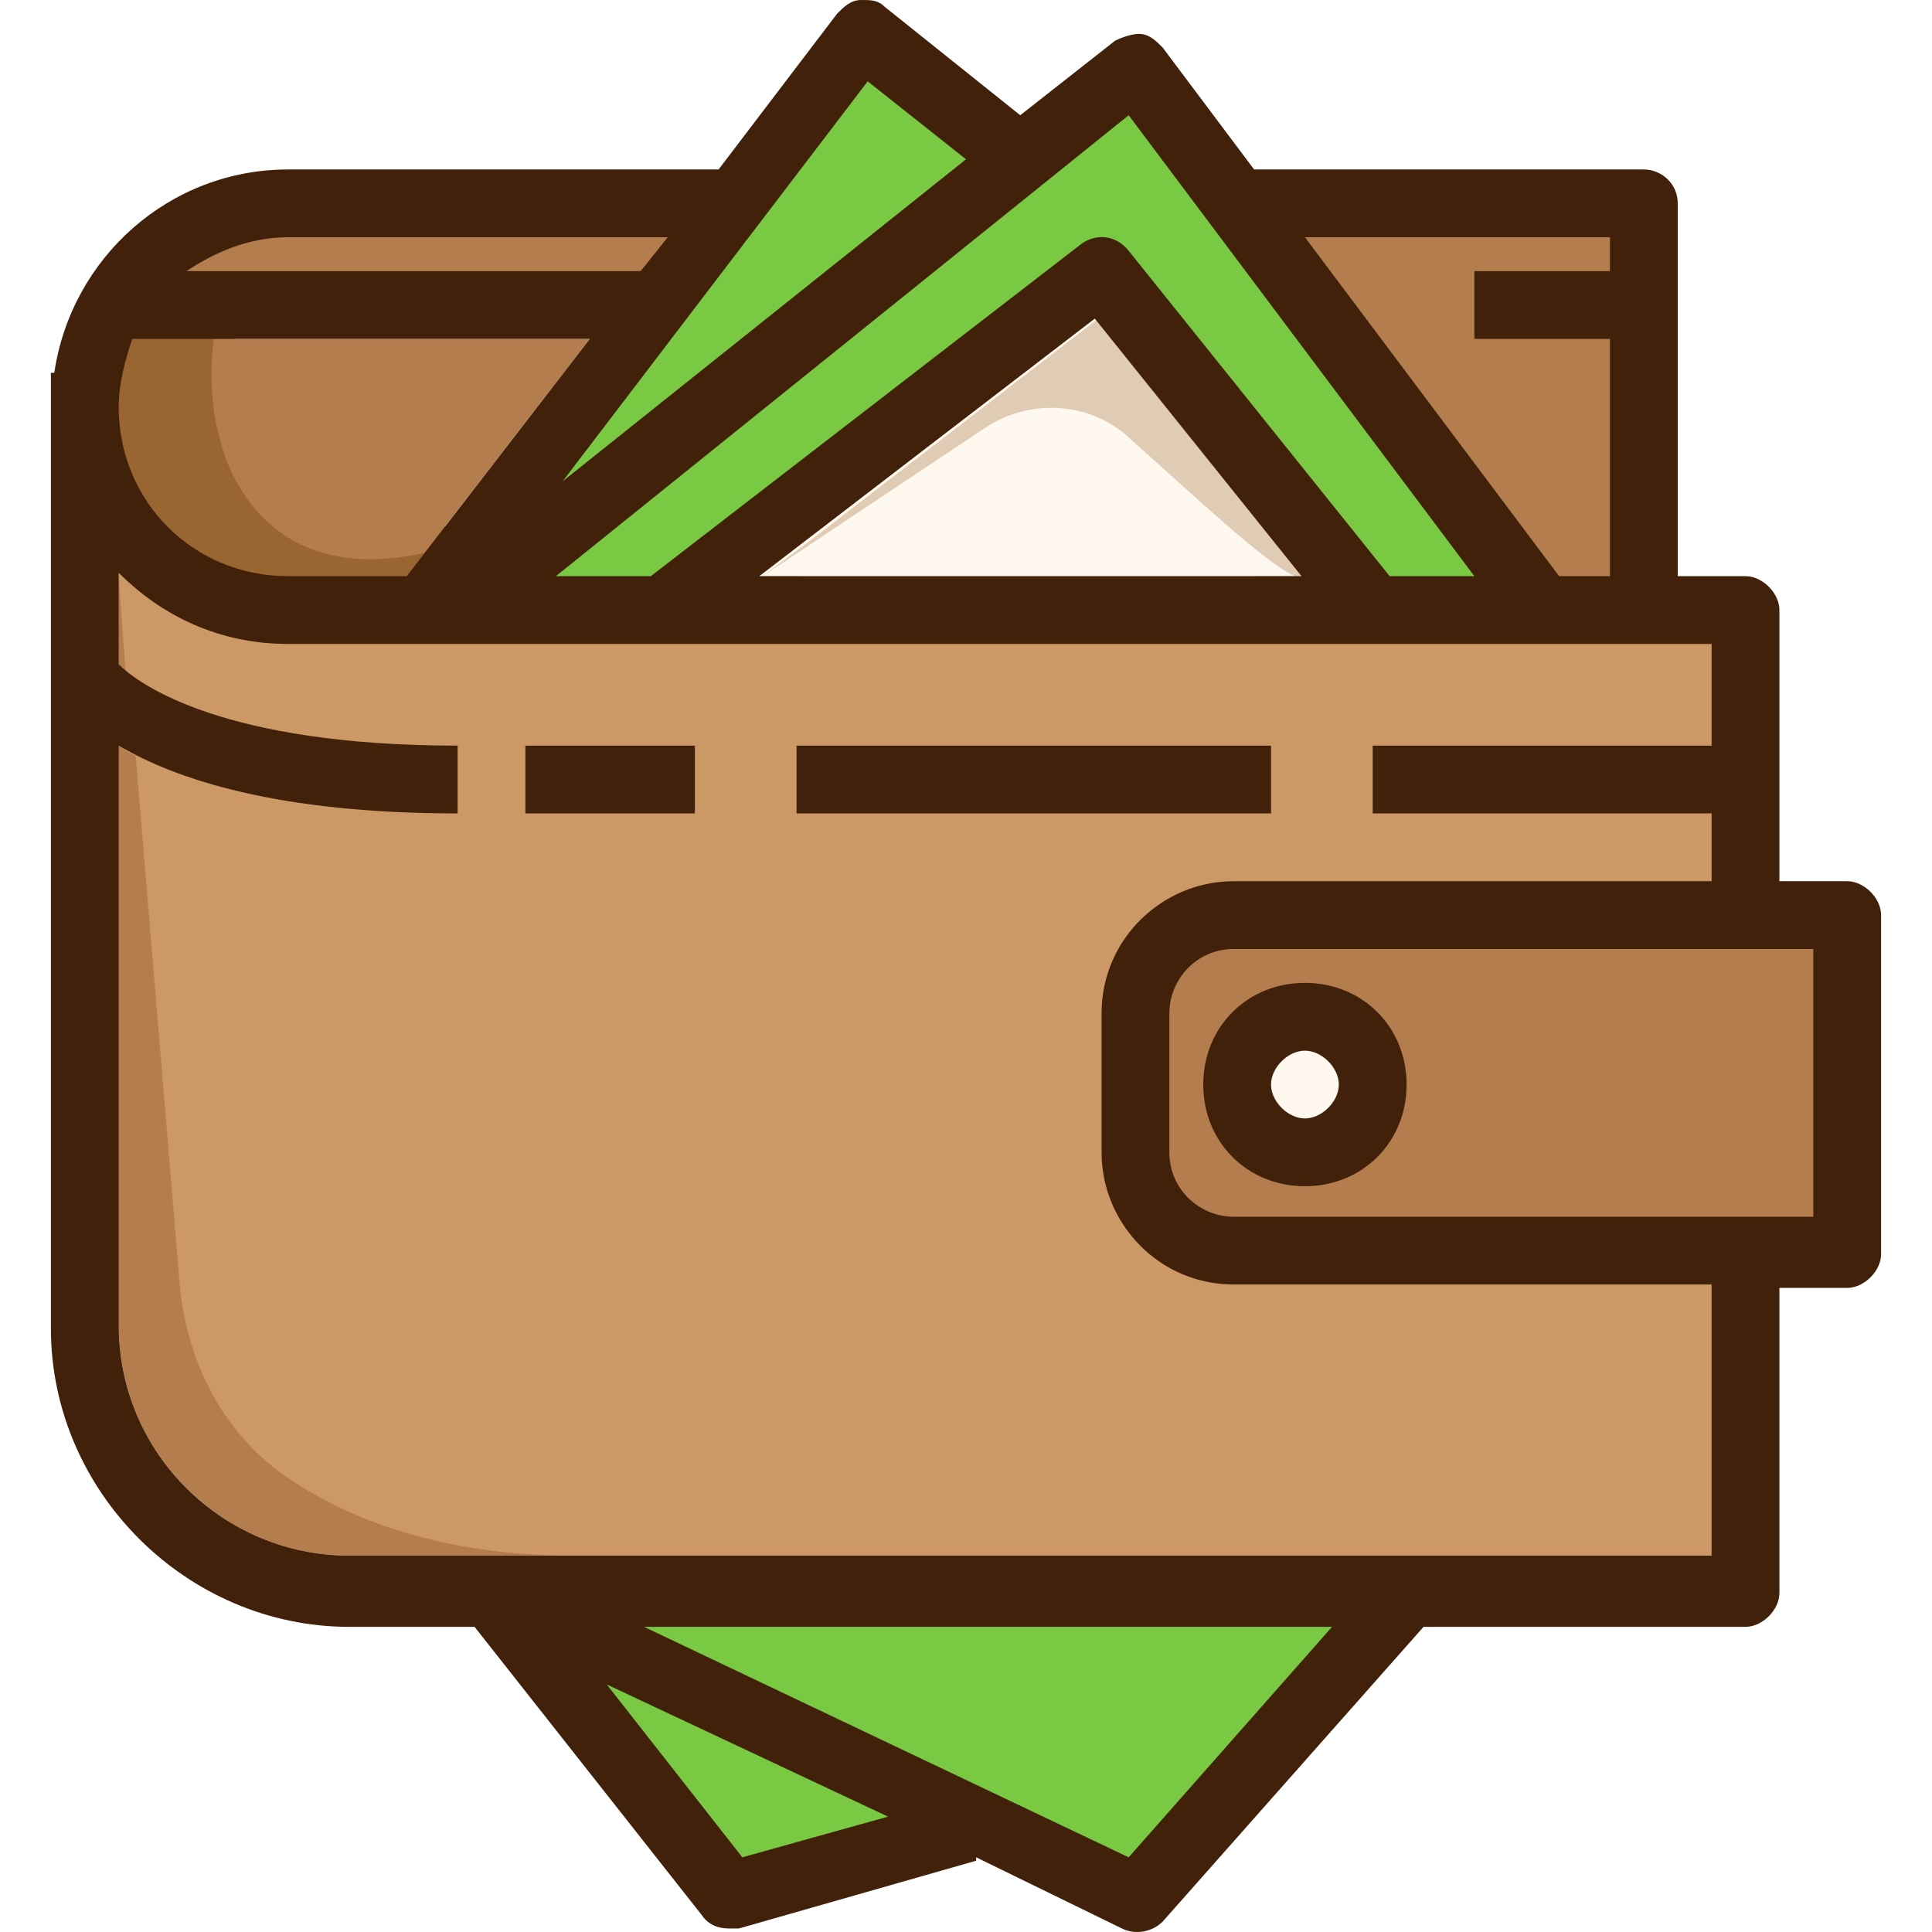
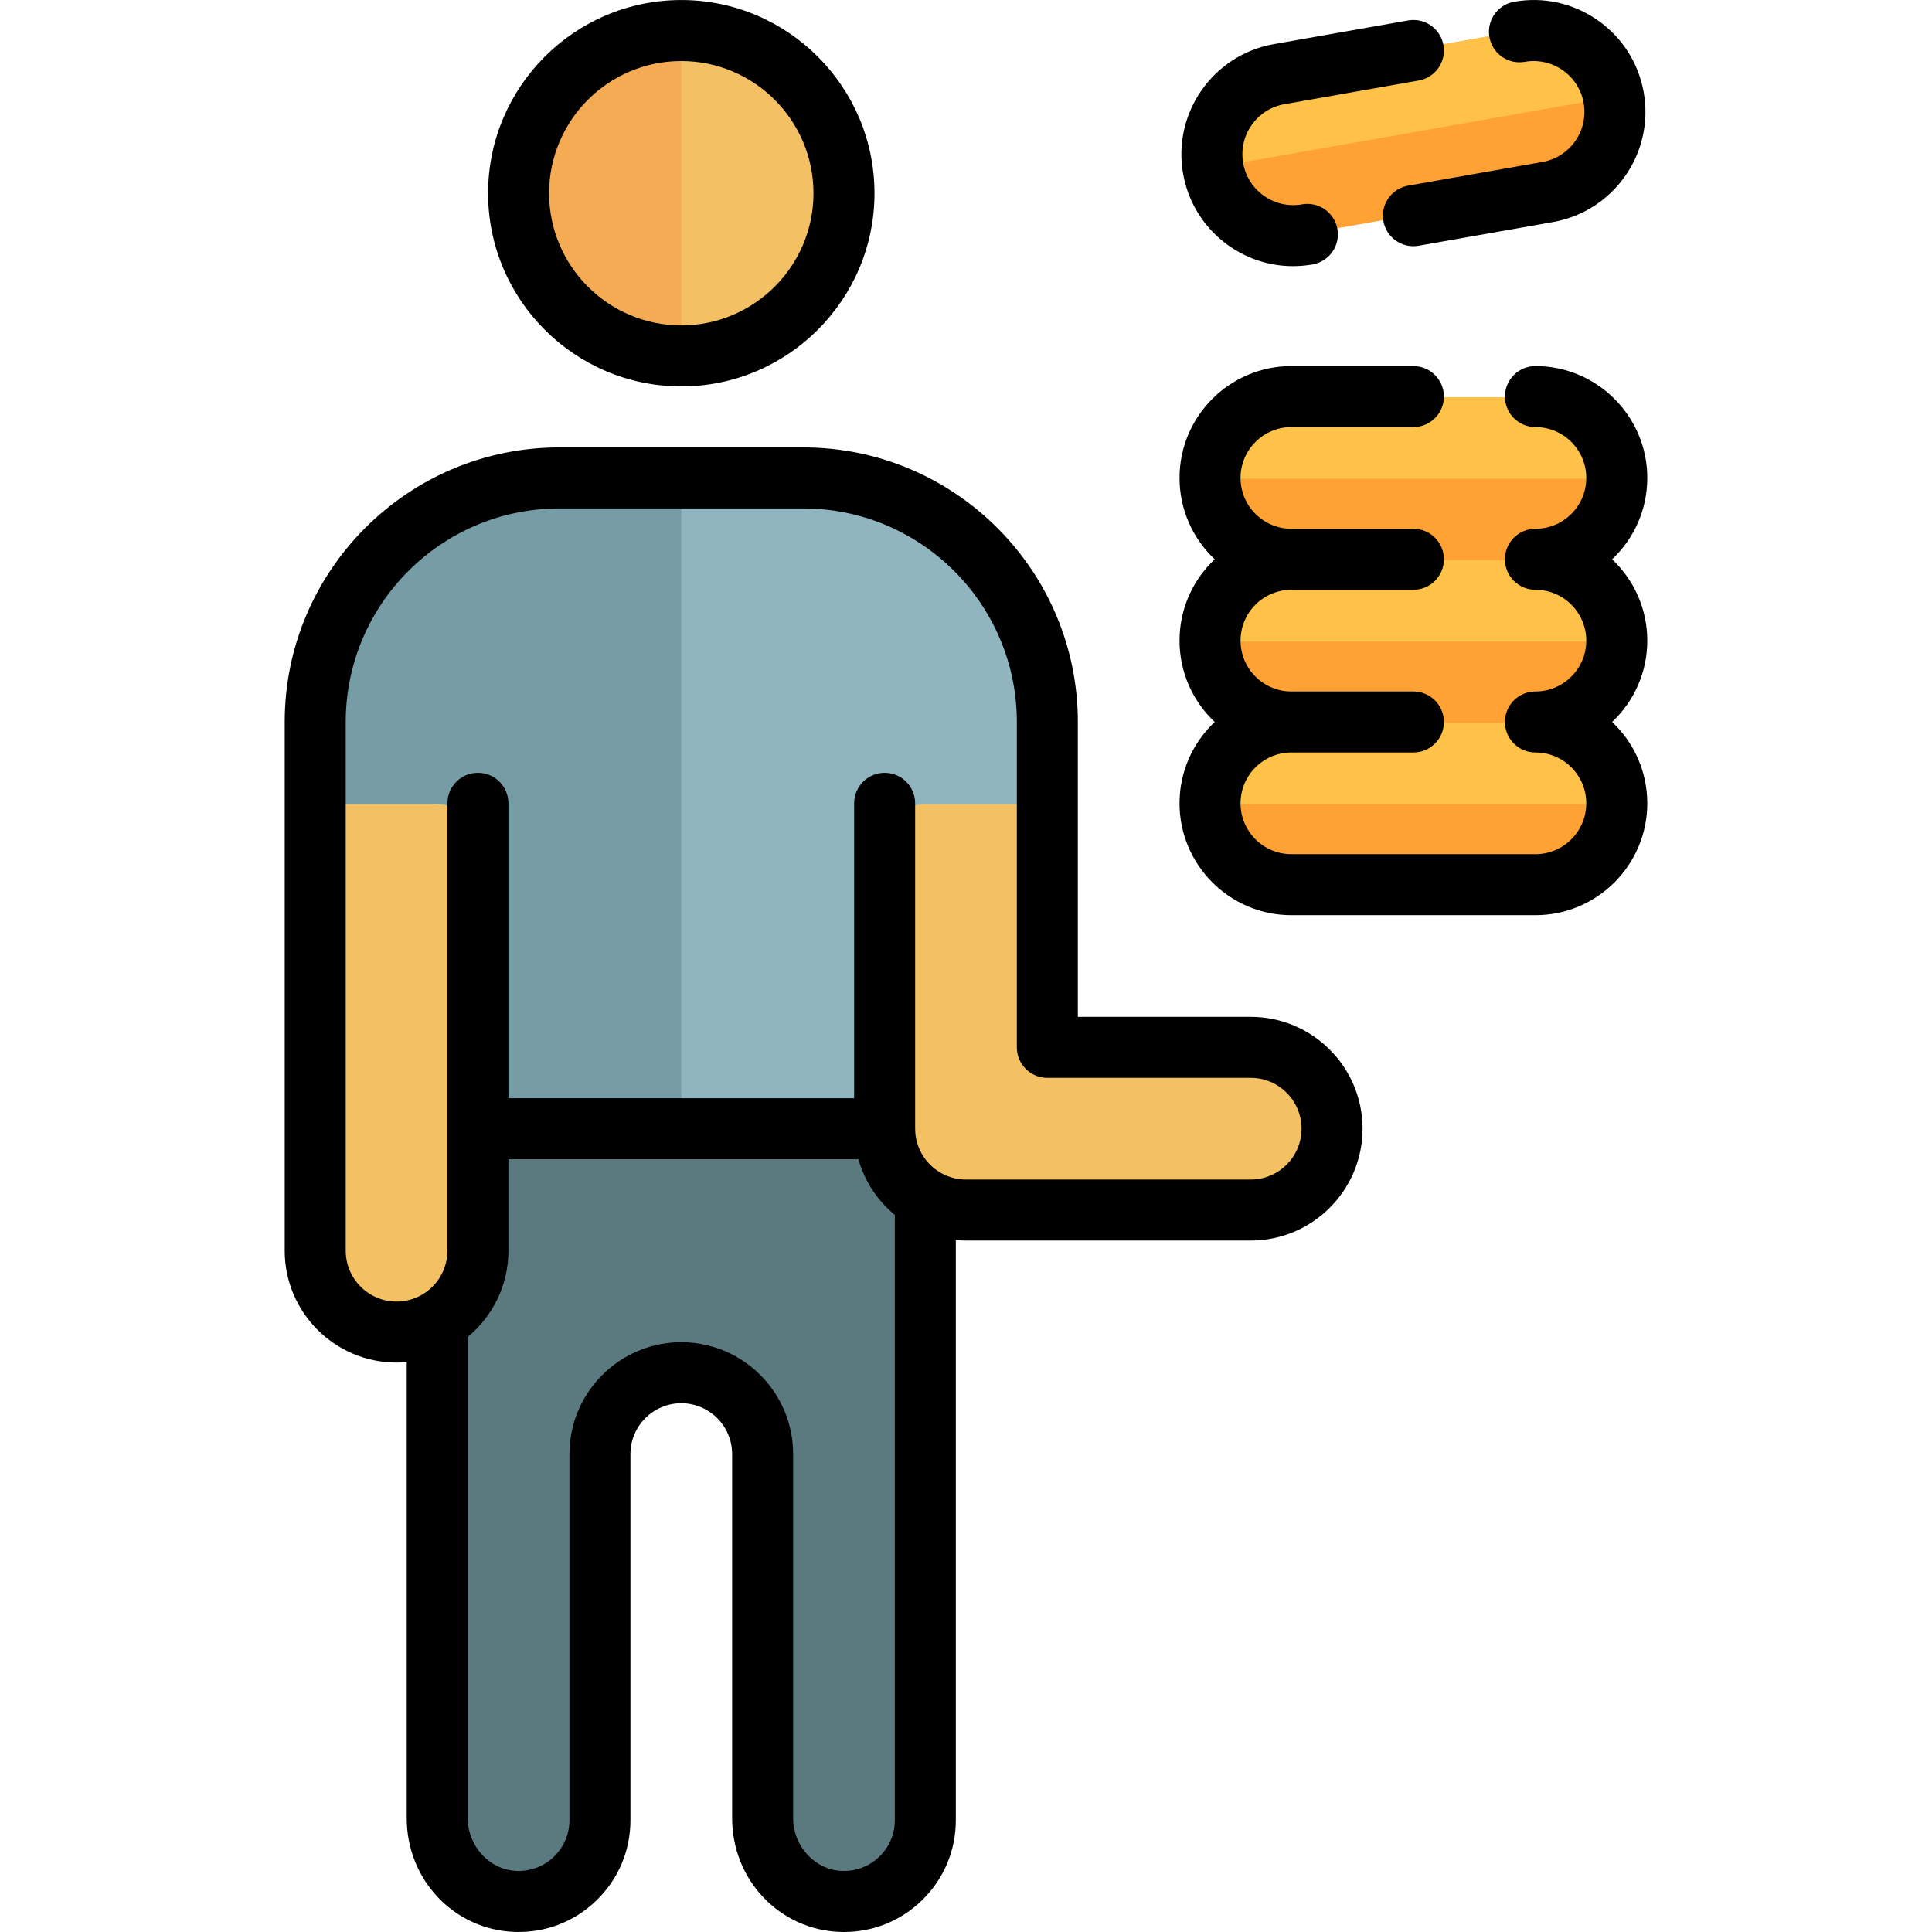
- <svg xmlns="http://www.w3.org/2000/svg" version="1.1" id="Layer_1" x="0px" y="0px" viewBox="0 0 456.032 456.032" style="enable-background:new 0 0 456.032 456.032;" xml:space="preserve">
-   <path style="fill:#FFF8EF;" d="M280.016,108.7c-3.1-2.8-6.4-5.7-9.3-8.4c-5.8-5.8-14-9.1-22.5-9.1c-6.4,0-12.6,1.8-18.1,5.4  l-66.6,44.4h142.1l2-9.6C302.716,129.3,290.116,117.9,280.016,108.7z" />
-   <path style="fill:#CC9966;" d="M409.016,181v-34h-341c-13.8,0-26.4-5.3-36.5-15.3l-8.5-8.5v35.7l1.5,1.5c4.7,4.7,24,19.8,78.5,20.6  v6c-29.9-0.5-54.3-5.7-72.7-15.4l-5.9,8c0.8,0.8,1.7,1.4,2.8,2l10.2,122.1c1.8,19.6,10.7,36.5,25.1,47.5l0.1,0.1  c18.4,13.3,41.9,20.4,69.6,20.9h7.7h269v-74h-117.7c-14.4,0-26.2-11.8-26.2-26.2v-32.8c0-14.4,11.8-26.2,26.2-26.2h117.8v-26h-80v-6  L409.016,181L409.016,181z M159.016,187h-30v-6h30V187z M295.016,187h-102v-6h102V187z" />
-   <g>
-     <path style="fill:#B37D4D;" d="M29.616,158.4l-1.6-22.4v20.8C28.816,157.6,28.816,157.6,29.616,158.4z" />
-     <path style="fill:#B37D4D;" d="M132.416,367.2L132.416,367.2c2.5,0.1,5,0.1,7.6,0l0,0H132.416z" />
-   </g>
-   <path style="fill:#FFF8EF;" d="M308.016,243c-7.2,0-13,5.8-13,13s5.8,13,13,13s13-5.8,13-13S315.216,243,308.016,243z" />
-   <g>
-     <path style="fill:#B37D4D;" d="M167.216,51h-99.2c-9.5,0-19.4,3.3-27,9l-12,9h123.8L167.216,51z" />
-     <polygon style="fill:#B37D4D;" points="385.016,141 385.016,75 353.016,75 353.016,69 385.016,69 385.016,51 298.016,51    365.516,141  " />
-     <path style="fill:#B37D4D;" d="M291.216,219.8c-11.1,0-20.2,9.1-20.2,20.2v32.8c0,10.3,9,19.9,19.7,21h0.2h142v-74L291.216,219.8   L291.216,219.8z M308.016,275c-10.8,0-19-8.2-19-19s8.2-19,19-19s19,8.2,19,19S318.816,275,308.016,275z" />
-   </g>
-   <g>
-     <polygon style="fill:#7AC943;" points="139.316,400.7 173.316,444.1 223.916,430 145.316,393.1  " />
-     <polygon style="fill:#7AC943;" points="149.916,388.5 267.716,444.5 325.516,379 152.016,379  " />
-     <polygon style="fill:#7AC943;" points="136.716,117.5 235.916,37.6 204.816,12 129.616,110.6  " />
-     <path style="fill:#7AC943;" d="M155.316,141l102.9-79.4c0.3-0.2,0.8-0.4,1.6-0.4c1.2,0,2.3,0.5,2.6,1l63.2,78.8h32.3l-89.8-120.9   L116.916,141H155.316z" />
-   </g>
-   <path style="fill:#996632;" d="M68.016,141h30.3l16.2-18.9l-14.8,3.4l-0.5,0.1c-4.1,0.9-8,1.4-11.6,1.4l0,0c-25.3,0-30.4-23-30.6-24  v-0.2l-0.1-0.2c-2.3-7.8-2.1-16.3-1.4-22l0.5-5.6h-28.4l-1.1,3.4c-1.7,5.1-3.5,11.2-3.5,17.6C23.016,121.2,42.816,141,68.016,141z" />
-   <g>
-     <path style="fill:#B37D4D;" d="M52.016,104c0,0,7.1,35.7,48.2,26.5l39-50.5h-88.8C49.616,87.2,49.616,96,52.016,104z" />
-     <path style="fill:#B37D4D;" d="M132.416,367.2L132.416,367.2h-50c-29.6,0.8-54.4-24-54.4-53.6v-0.8c0,30.4,24.8,54.4,54.4,54.4   H132.416c-32.4-0.7-53.4-10.3-66.8-20c-13.6-10.4-21.6-26.4-23.2-44l-10.4-124.8c-1.6-0.8-3.2-1.6-4-2.4c2.6,1.4,5.7,2.9,9.2,4.3   l-0.4-5.1l-2.5-1.3c-0.9-0.4-2.4-1.2-2.7-1.5l-8.5-8.5v148.9c0,32.8,26.6,59.4,59.4,59.4h50L132.416,367.2L132.416,367.2z" />
-   </g>
-   <path style="fill:#CC9966;" d="M28.016,312.8v0.8c0,29.6,24.8,54.4,54.4,53.6h50l0,0h-50C52.816,367.2,28.016,343.2,28.016,312.8z" />
-   <path style="fill:#E0CBB5;" d="M260.016,68.2l-70.2,54.2l-12.8,9.6l5.8,8.2l6.2-4.2h-9l52.8-35.2c11.2-7.2,25.6-5.6,34.4,3.2  c13.6,12,31.2,28.8,38.4,32h-9.2c2.9,2.1,5.3,3.7,7.2,4.6l1,0.4h13.9L260.016,68.2z" />
-   <polygon style="fill:#FFF8EF;" points="258.716,75.6 258.416,75.2 179.216,136 180.016,136 192.816,126.4 " />
-   <path style="fill:#42210B;" d="M188.016,176h112v16h-112V176z M300.016,256c0,4,4,8,8,8s8-4,8-8s-4-8-8-8S300.016,252,300.016,256z   M332.016,256c0,13.6-10.4,24-24,24s-24-10.4-24-24s10.4-24,24-24S332.016,242.4,332.016,256z M124.016,176h40v16h-40V176z   M209.616,428.8l-66.4-31.2l32,40.8L209.616,428.8z M68.016,56c-8.8,0-16.8,3.2-24,8h107.2l6.4-8H68.016z M228.016,37.6l-23.2-18.4  l-72,94.4L228.016,37.6z M152.016,384l114.4,54.4l48-54.4H152.016z M258.416,75.2l-79.2,60.8h128L258.416,75.2z M266.416,59.2  l61.6,76.8h20l-81.6-108.8L131.216,136h22.4l101.6-78.4C258.416,55.2,263.216,55.2,266.416,59.2z M28.016,96c0,22.4,17.6,40,40,40  h28l43.2-56h-108C29.616,84.8,28.016,90.4,28.016,96z M68.016,152c-16,0-29.6-6.4-40-16.8v21.6c4.8,4.8,24.8,19.2,80,19.2v16  c-42.4,0-66.4-8-80-16v136.8c0,30.4,24.8,54.4,54.4,54.4h321.6v-64h-112.8c-17.6,0-31.2-14.4-31.2-31.2v-32.8  c0-17.6,14.4-31.2,31.2-31.2h112.8v-16h-80v-16h80v-24h-16h-16L68.016,152L68.016,152z M428.016,224h-136.8  c-8.8,0-15.2,7.2-15.2,15.2V272c0,8.8,7.2,15.2,15.2,15.2h136.8V224z M368.016,136h4h8V80h-32V64h32v-8h-72L368.016,136z   M420.016,144v64h16c4,0,8,4,8,8v80c0,4-4,8-8,8h-16v72c0,4-4,8-8,8h-76l-61.6,69.6c-2.4,2.4-6.4,3.2-9.6,1.6l-34.4-16.8v0.8l-56,16  c-0.8,0-1.6,0-2.4,0c-2.4,0-4.8-0.8-6.4-3.2l-53.6-68h-29.6c-38.4,0-70.4-32-70.4-70.4V88h0.8c4-27.2,27.2-48,55.2-48h101.6l28-36.8  c1.6-1.6,3.2-3.2,5.6-3.2s4,0,5.6,1.6l32,25.6l22.4-17.6c1.6-0.8,4-1.6,5.6-1.6c2.4,0,4,1.6,5.6,3.2l21.6,28.8h92c4,0,8,3.2,8,8v88  h16C416.016,136,420.016,140,420.016,144z" />
+ <svg xmlns="http://www.w3.org/2000/svg" version="1.1" id="Layer_1" x="0px" y="0px" viewBox="0 0 512.002 512.002" style="enable-background:new 0 0 512.002 512.002;" xml:space="preserve">
+   <path style="fill:#5B7A7F;" d="M245.222,277.559v86.461v118.568c0,12.167-10.079,21.98-22.344,21.544  c-11.682-0.415-20.772-10.372-20.772-22.06v-96.494c0-11.906-9.651-21.558-21.558-21.558l0,0c-11.906,0-21.558,9.651-21.558,21.558  v97.011c0,12.167-10.079,21.98-22.344,21.544c-11.682-0.415-20.772-10.372-20.772-22.06V364.02v-86.461H245.222z" />
+   <path style="fill:#90B5BF;" d="M277.559,191.557v107.789H83.538V191.557c0-35.718,28.955-64.674,64.674-64.674h64.674  C248.603,126.883,277.559,155.839,277.559,191.557z" />
+   <path style="fill:#769CA5;" d="M180.548,299.346H83.538V191.557c0-35.718,28.955-64.674,64.674-64.674h32.337V299.346z" />
+   <path style="fill:#F4C064;" d="M223.664,51.431c0,23.812-19.304,43.116-43.116,43.116s-43.116-19.304-43.116-43.116  s19.304-43.116,43.116-43.116S223.664,27.619,223.664,51.431z M115.875,213.115H83.538v118.568c0,11.905,9.651,21.558,21.558,21.558  s21.558-9.653,21.558-21.558V223.894C126.654,217.941,121.828,213.115,115.875,213.115z M331.454,277.789h-53.895v-64.674h-32.337  c-5.953,0-10.779,4.826-10.779,10.779v75.453c0,11.905,9.651,21.558,21.558,21.558h75.453c11.906,0,21.558-9.653,21.558-21.558l0,0  C353.012,287.44,343.36,277.789,331.454,277.789z" />
+   <path style="fill:#F4AB53;" d="M180.548,8.315v86.232c-23.812,0-43.116-19.304-43.116-43.116  C137.433,27.618,156.737,8.315,180.548,8.315z" />
+   <path style="fill:#FFA233;" d="M406.906,191.557c11.906,0,21.558,9.651,21.558,21.558c0,11.905-9.651,21.558-21.558,21.558h-64.674  c-11.906,0-21.558-9.653-21.558-21.558c0-11.906,9.651-21.558,21.558-21.558c-11.906,0-21.558-9.653-21.558-21.558  c0-11.906,9.651-21.558,21.558-21.558c-11.906,0-21.558-9.653-21.558-21.558c0-11.906,9.651-21.558,21.558-21.558h64.674  c11.906,0,21.558,9.651,21.558,21.558c0,11.905-9.651,21.558-21.558,21.558c11.906,0,21.558,9.651,21.558,21.558  C428.464,181.904,418.813,191.557,406.906,191.557z M321.494,44.392c2.067,11.725,13.248,19.554,24.974,17.487l63.691-11.231  c11.725-2.067,19.554-13.249,17.487-24.974c-2.067-11.725-13.248-19.554-24.974-17.487l-63.691,11.231  C327.255,21.485,319.427,32.667,321.494,44.392L321.494,44.392z" />
+   <path style="fill:#FFC248;" d="M428.464,213.115L428.464,213.115H320.675l0,0c0-11.906,9.651-21.558,21.558-21.558h64.674  C418.813,191.557,428.464,201.208,428.464,213.115z M406.906,148.441h-64.674c-11.906,0-21.558,9.651-21.558,21.558l0,0h107.789l0,0  C428.464,158.093,418.813,148.441,406.906,148.441z M406.906,105.325h-64.674c-11.906,0-21.558,9.651-21.558,21.558l0,0h107.789l0,0  C428.464,114.977,418.813,105.325,406.906,105.325z M321.494,44.392l106.152-18.718l0,0c-2.067-11.725-13.248-19.554-24.974-17.487  l-63.691,11.231C327.255,21.485,319.427,32.667,321.494,44.392L321.494,44.392z" />
+   <path d="M313.533,46.03c-2.839-16.096,7.947-31.5,24.044-34.338l35.59-6.276c4.393-0.781,8.59,2.16,9.365,6.557  s-2.16,8.591-6.557,9.365l-35.59,6.276c-3.544,0.625-6.633,2.592-8.696,5.541c-2.064,2.947-2.856,6.523-2.232,10.068  c0.625,3.544,2.592,6.633,5.541,8.696c2.948,2.064,6.523,2.854,10.068,2.232c4.393-0.777,8.59,2.16,9.365,6.557  c0.776,4.398-2.16,8.591-6.557,9.365c-1.739,0.307-3.481,0.458-5.211,0.458c-6.028,0.001-11.899-1.839-16.939-5.367  C319.236,60.623,314.907,53.827,313.533,46.03z M404.076,16.383c3.543-0.622,7.118,0.168,10.068,2.231  c2.948,2.064,4.916,5.152,5.541,8.698c0.624,3.544-0.168,7.119-2.232,10.068c-2.063,2.948-5.152,4.915-8.696,5.541l-35.59,6.276  c-4.397,0.775-7.333,4.968-6.557,9.365c0.692,3.922,4.102,6.681,7.952,6.681c0.467,0,0.939-0.04,1.414-0.124l35.59-6.276  c16.096-2.838,26.882-18.242,24.044-34.338c-1.374-7.796-5.703-14.593-12.19-19.134c-6.486-4.542-14.352-6.29-22.15-4.91  c-4.397,0.776-7.333,4.968-6.557,9.365C395.488,14.222,399.683,17.163,404.076,16.383z M436.548,169.773  c0-8.485-3.583-16.149-9.317-21.558c5.733-5.409,9.317-13.073,9.317-21.558c0-16.344-13.298-29.642-29.642-29.642  c-4.466,0-8.084,3.618-8.084,8.084s3.618,8.084,8.084,8.084c7.43,0,13.474,6.044,13.474,13.474s-6.044,13.474-13.474,13.474  c-4.466,0-8.084,3.618-8.084,8.084c0,4.466,3.618,8.084,8.084,8.084c7.43,0,13.474,6.044,13.474,13.474s-6.044,13.474-13.474,13.474  c-4.466,0-8.084,3.618-8.084,8.084s3.618,8.084,8.084,8.084c7.43,0,13.474,6.044,13.474,13.474s-6.044,13.474-13.474,13.474h-64.674  c-7.43,0-13.474-6.044-13.474-13.474s6.044-13.474,13.474-13.474h32.337c4.466,0,8.084-3.618,8.084-8.084s-3.618-8.084-8.084-8.084  h-32.337c-7.43,0-13.474-6.044-13.474-13.474s6.044-13.474,13.474-13.474h32.337c4.466,0,8.084-3.618,8.084-8.084  c0-4.466-3.618-8.084-8.084-8.084h-32.337c-7.43,0-13.474-6.044-13.474-13.474s6.044-13.474,13.474-13.474h32.337  c4.466,0,8.084-3.618,8.084-8.084s-3.618-8.084-8.084-8.084h-32.337c-16.344,0-29.642,13.298-29.642,29.642  c0,8.485,3.583,16.149,9.318,21.558c-5.734,5.409-9.318,13.073-9.318,21.558s3.583,16.149,9.318,21.558  c-5.734,5.409-9.318,13.073-9.318,21.558c0,16.344,13.298,29.642,29.642,29.642h64.674c16.344,0,29.642-13.298,29.642-29.642  c0-8.485-3.583-16.149-9.317-21.558C432.965,185.922,436.548,178.258,436.548,169.773z M129.348,51.206  c0-28.231,22.969-51.199,51.2-51.199s51.2,22.968,51.2,51.199s-22.969,51.199-51.2,51.199S129.348,79.438,129.348,51.206z   M145.517,51.206c0,19.317,15.715,35.032,35.032,35.032s35.032-15.715,35.032-35.032s-15.715-35.032-35.032-35.032  S145.517,31.889,145.517,51.206z M361.096,299.119c0,16.344-13.298,29.642-29.642,29.642h-75.453c-0.908,0-1.808-0.041-2.695-0.121  v153.719c0,8.117-3.216,15.692-9.059,21.33c-5.579,5.383-12.846,8.312-20.567,8.313c-0.362,0-0.724-0.008-1.09-0.02  c-16.02-0.57-28.569-13.81-28.569-30.14v-96.492c0-7.429-6.044-13.474-13.474-13.474s-13.474,6.044-13.474,13.474v97.009  c0,8.117-3.216,15.692-9.059,21.33c-5.841,5.635-13.509,8.569-21.657,8.292c-16.02-0.57-28.569-13.81-28.569-30.14V360.976  c-0.887,0.08-1.787,0.121-2.695,0.121c-16.344,0-29.642-13.298-29.642-29.642V191.331c0-40.118,32.639-72.757,72.758-72.757h64.674  c40.119,0,72.758,32.639,72.758,72.757v78.146h45.811C347.798,269.477,361.096,282.775,361.096,299.119z M237.138,321.968  c-4.572-3.782-7.996-8.908-9.659-14.765h-92.741v24.253c0,9.185-4.199,17.407-10.779,22.849v127.536  c0,7.455,5.82,13.727,12.975,13.981c3.706,0.119,7.2-1.206,9.854-3.768c2.656-2.563,4.119-6.007,4.119-9.697v-97.009  c0-16.344,13.298-29.642,29.642-29.642s29.642,13.298,29.642,29.642v96.492c0,7.455,5.82,13.727,12.975,13.981  c3.709,0.119,7.2-1.206,9.854-3.768c2.656-2.563,4.119-6.007,4.119-9.697V321.968z M344.927,299.119  c0-7.429-6.044-13.474-13.474-13.474h-53.895c-4.466,0-8.084-3.618-8.084-8.084v-86.23c0-31.203-25.387-56.588-56.589-56.588  h-64.674c-31.203,0-56.589,25.385-56.589,56.588v140.124c0,7.429,6.044,13.474,13.474,13.474c2.422,0,4.695-0.642,6.662-1.766  c0.047-0.027,0.094-0.055,0.141-0.082c3.987-2.342,6.67-6.676,6.67-11.626V212.888c0-4.466,3.618-8.084,8.084-8.084  c4.466,0,8.084,3.618,8.084,8.084v78.146h91.621v-78.146c0-4.466,3.618-8.084,8.084-8.084s8.084,3.618,8.084,8.084v86.23  c0,7.429,6.044,13.474,13.474,13.474h75.453C338.884,312.592,344.927,306.548,344.927,299.119z" />
  <g>
</g>
  <g>
</g>
  <g>
</g>
  <g>
</g>
  <g>
</g>
  <g>
</g>
  <g>
</g>
  <g>
</g>
  <g>
</g>
  <g>
</g>
  <g>
</g>
  <g>
</g>
  <g>
</g>
  <g>
</g>
  <g>
</g>
</svg>
